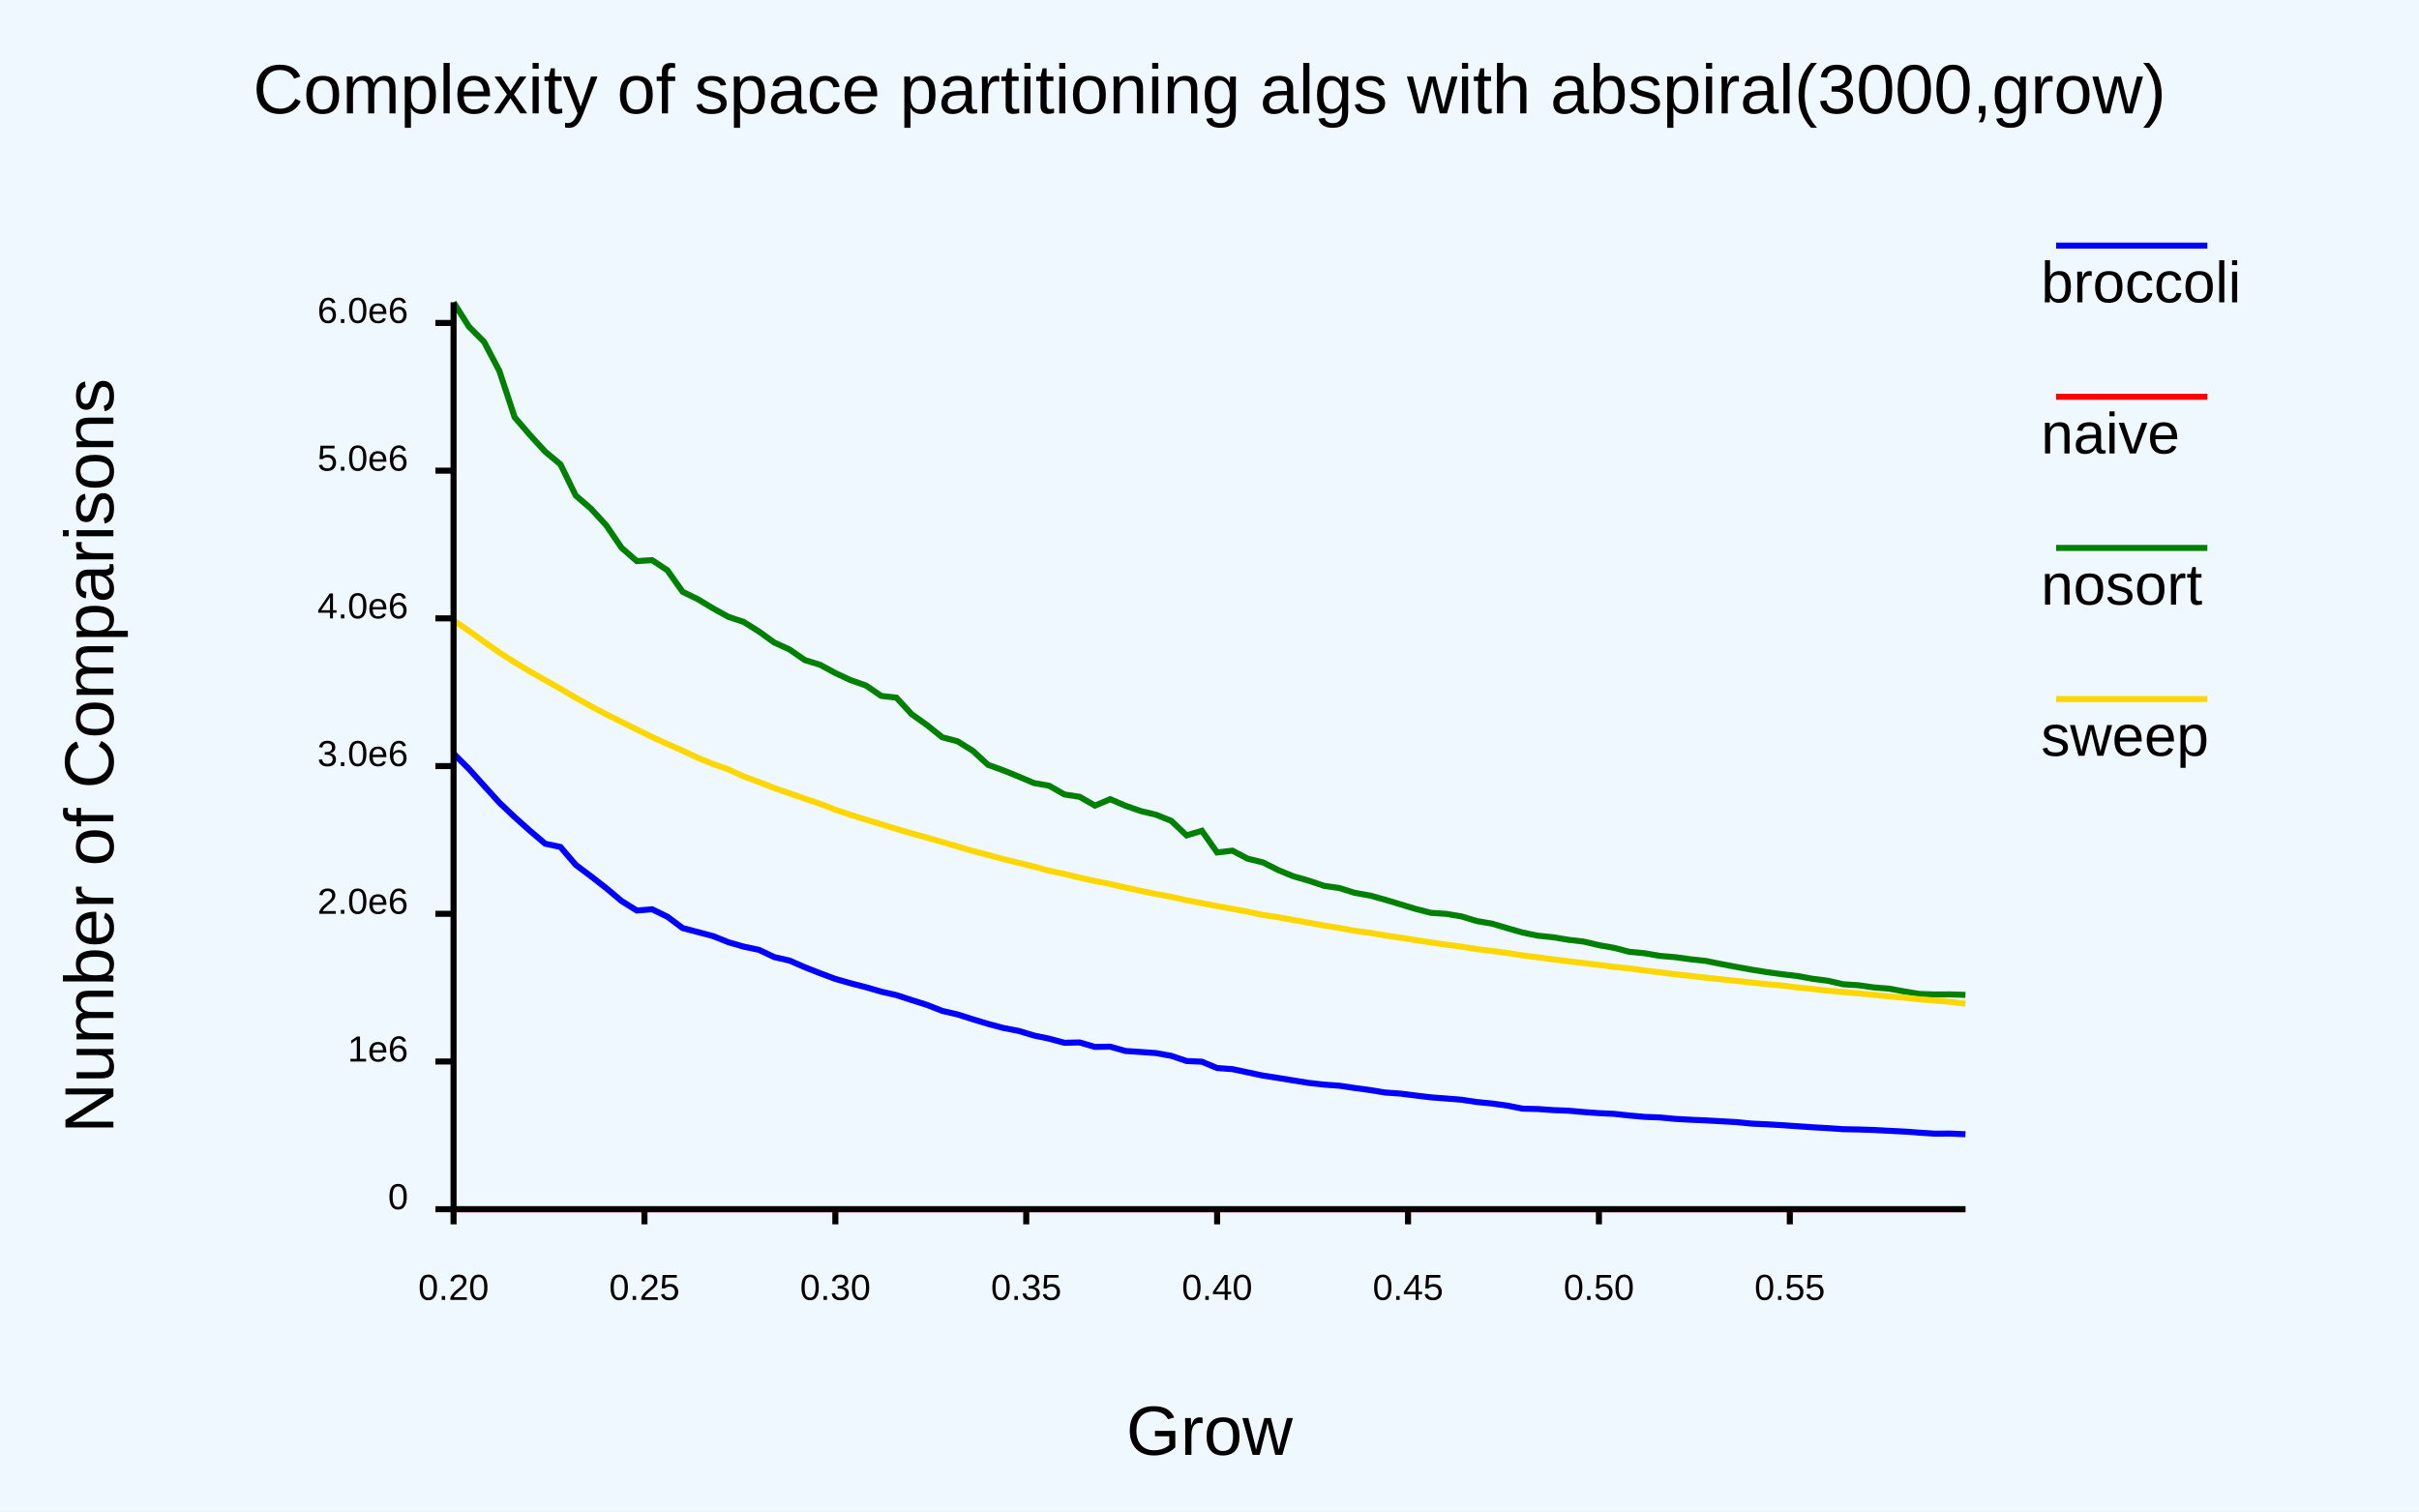
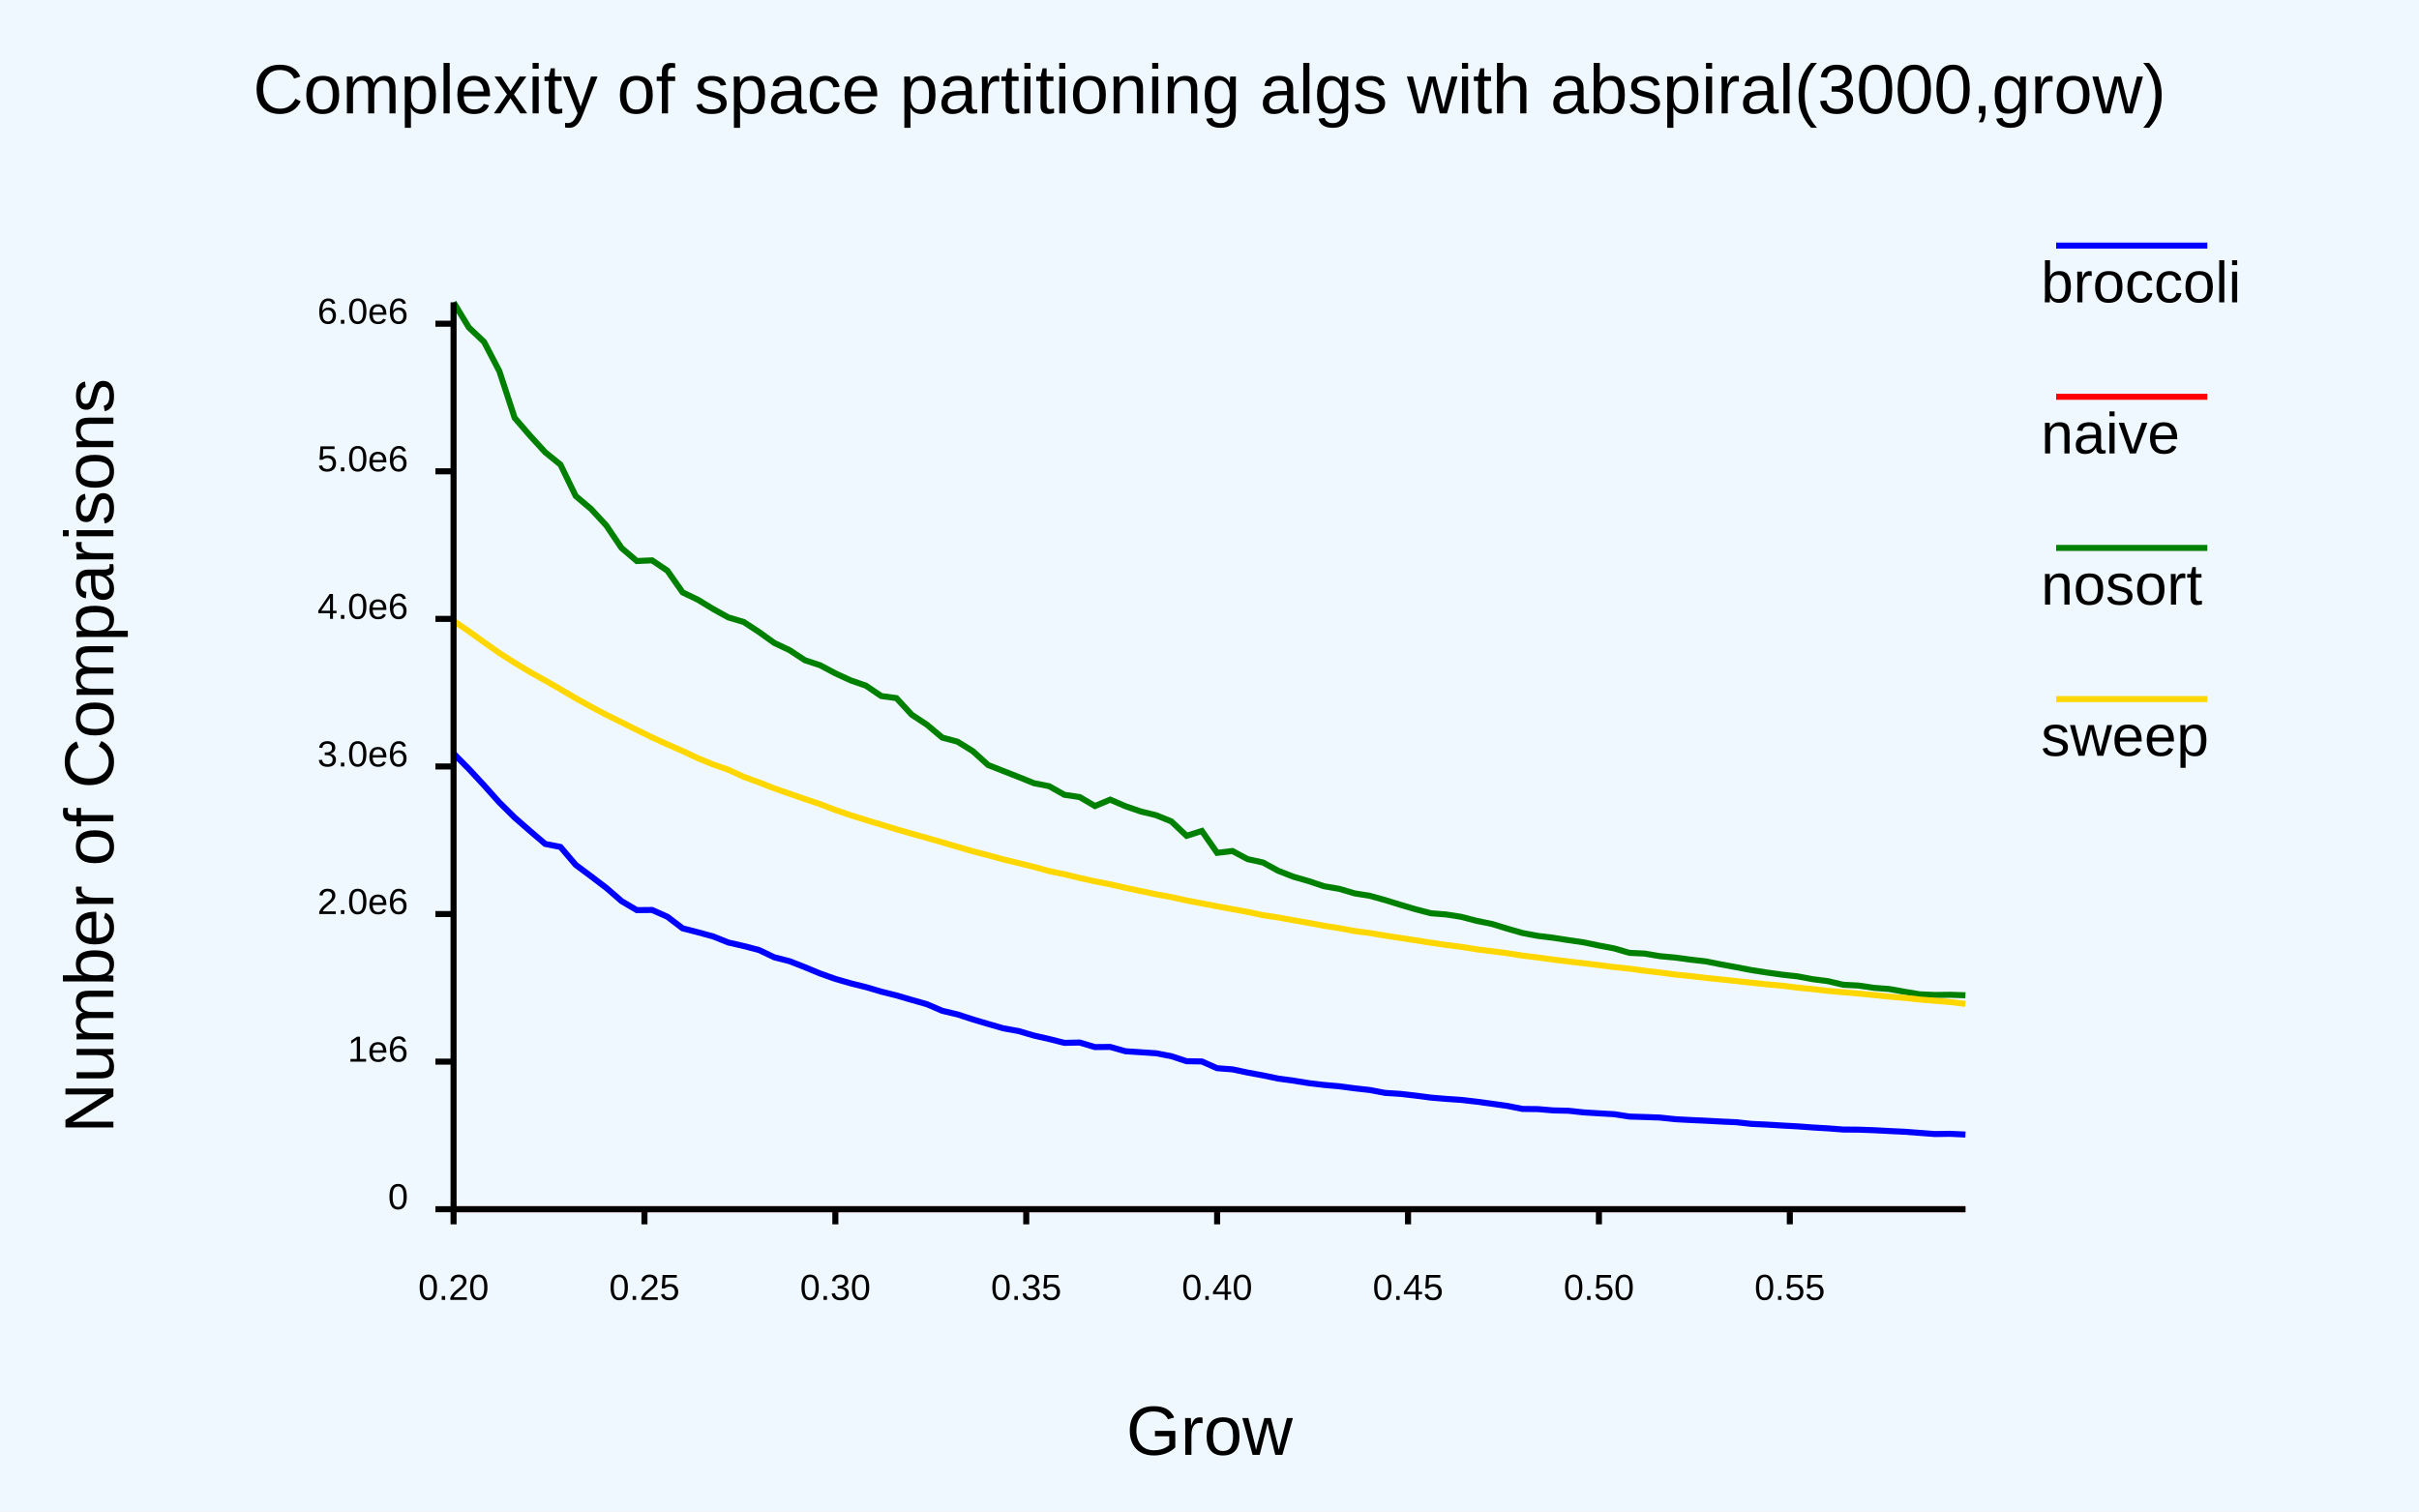
<svg xmlns="http://www.w3.org/2000/svg" class="poloto" width="800" height="500" viewBox="0 0 800 500">
  <style>.poloto {
                    font-family: "Arial";
                    stroke-width:2;
                    }
                    .poloto_text{fill: var(--poloto_fg_color,black);  }
                    .poloto_axis_lines{stroke: var(--poloto_fg_color,black);stoke-width:3;fill:none}
                    .poloto_background{fill: var(--poloto_bg_color,aliceblue); }
                    .poloto0stroke{stroke:  var(--poloto_color0,blue); }
                    .poloto1stroke{stroke:  var(--poloto_color1,red); }
                    .poloto2stroke{stroke:  var(--poloto_color2,green); }
                    .poloto3stroke{stroke:  var(--poloto_color3,gold); }
                    .poloto4stroke{stroke:  var(--poloto_color4,aqua); }
                    .poloto5stroke{stroke:  var(--poloto_color5,brown); }
                    .poloto6stroke{stroke:  var(--poloto_color6,lime); }
                    .poloto7stroke{stroke:  var(--poloto_color7,chocolate); }
                    .poloto0fill{fill:var(--poloto_color0,blue);}
                    .poloto1fill{fill:var(--poloto_color1,red);}
                    .poloto2fill{fill:var(--poloto_color2,green);}
                    .poloto3fill{fill:var(--poloto_color3,gold);}
                    .poloto4fill{fill:var(--poloto_color4,aqua);}
                    .poloto5fill{fill:var(--poloto_color5,brown);}
                    .poloto6fill{fill:var(--poloto_color6,lime);}
                    .poloto7fill{fill:var(--poloto_color7,chocolate);}</style>
  <rect class="poloto_background" fill="white" x="0" y="0" width="800" height="500" />
  <line class="poloto_axis_lines" stroke="black" x1="150" x2="150" y1="400" y2="405" />
  <text class="poloto_text" alignment-baseline="start" text-anchor="middle" x="150" y="430">0.20</text>
  <line class="poloto_axis_lines" stroke="black" x1="213.131" x2="213.131" y1="400" y2="405" />
  <text class="poloto_text" alignment-baseline="start" text-anchor="middle" x="213.131" y="430">0.25</text>
  <line class="poloto_axis_lines" stroke="black" x1="276.263" x2="276.263" y1="400" y2="405" />
  <text class="poloto_text" alignment-baseline="start" text-anchor="middle" x="276.263" y="430">0.30</text>
  <line class="poloto_axis_lines" stroke="black" x1="339.394" x2="339.394" y1="400" y2="405" />
  <text class="poloto_text" alignment-baseline="start" text-anchor="middle" x="339.394" y="430">0.35</text>
  <line class="poloto_axis_lines" stroke="black" x1="402.525" x2="402.525" y1="400" y2="405" />
  <text class="poloto_text" alignment-baseline="start" text-anchor="middle" x="402.525" y="430">0.40</text>
  <line class="poloto_axis_lines" stroke="black" x1="465.657" x2="465.657" y1="400" y2="405" />
  <text class="poloto_text" alignment-baseline="start" text-anchor="middle" x="465.657" y="430">0.45</text>
  <line class="poloto_axis_lines" stroke="black" x1="528.788" x2="528.788" y1="400" y2="405" />
  <text class="poloto_text" alignment-baseline="start" text-anchor="middle" x="528.788" y="430">0.50</text>
  <line class="poloto_axis_lines" stroke="black" x1="591.919" x2="591.919" y1="400" y2="405" />
  <text class="poloto_text" alignment-baseline="start" text-anchor="middle" x="591.919" y="430">0.55</text>
  <line class="poloto_axis_lines" stroke="black" x1="150" x2="144" y1="400" y2="400" />
  <text class="poloto_text" alignment-baseline="middle" text-anchor="end" x="135" y="400">0</text>
-   <line class="poloto_axis_lines" stroke="black" x1="150" x2="144" y1="351.138" y2="351.138" />
-   <text class="poloto_text" alignment-baseline="middle" text-anchor="end" x="135" y="351.138">1e6</text>
-   <line class="poloto_axis_lines" stroke="black" x1="150" x2="144" y1="302.277" y2="302.277" />
-   <text class="poloto_text" alignment-baseline="middle" text-anchor="end" x="135" y="302.277">2.0e6</text>
-   <line class="poloto_axis_lines" stroke="black" x1="150" x2="144" y1="253.415" y2="253.415" />
-   <text class="poloto_text" alignment-baseline="middle" text-anchor="end" x="135" y="253.415">3.0e6</text>
-   <line class="poloto_axis_lines" stroke="black" x1="150" x2="144" y1="204.553" y2="204.553" />
-   <text class="poloto_text" alignment-baseline="middle" text-anchor="end" x="135" y="204.553">4.0e6</text>
-   <line class="poloto_axis_lines" stroke="black" x1="150" x2="144" y1="155.691" y2="155.691" />
-   <text class="poloto_text" alignment-baseline="middle" text-anchor="end" x="135" y="155.691">5.0e6</text>
-   <line class="poloto_axis_lines" stroke="black" x1="150" x2="144" y1="106.83" y2="106.83" />
-   <text class="poloto_text" alignment-baseline="middle" text-anchor="end" x="135" y="106.83">6.0e6</text>
+   <line class="poloto_axis_lines" stroke="black" x1="150" x2="144" y1="351.181" y2="351.181" />
+   <text class="poloto_text" alignment-baseline="middle" text-anchor="end" x="135" y="351.181">1e6</text>
+   <line class="poloto_axis_lines" stroke="black" x1="150" x2="144" y1="302.362" y2="302.362" />
+   <text class="poloto_text" alignment-baseline="middle" text-anchor="end" x="135" y="302.362">2.0e6</text>
+   <line class="poloto_axis_lines" stroke="black" x1="150" x2="144" y1="253.543" y2="253.543" />
+   <text class="poloto_text" alignment-baseline="middle" text-anchor="end" x="135" y="253.543">3.0e6</text>
+   <line class="poloto_axis_lines" stroke="black" x1="150" x2="144" y1="204.724" y2="204.724" />
+   <text class="poloto_text" alignment-baseline="middle" text-anchor="end" x="135" y="204.724">4.0e6</text>
+   <line class="poloto_axis_lines" stroke="black" x1="150" x2="144" y1="155.904" y2="155.904" />
+   <text class="poloto_text" alignment-baseline="middle" text-anchor="end" x="135" y="155.904">5.0e6</text>
+   <line class="poloto_axis_lines" stroke="black" x1="150" x2="144" y1="107.085" y2="107.085" />
+   <text class="poloto_text" alignment-baseline="middle" text-anchor="end" x="135" y="107.085">6.0e6</text>
  <text class="poloto_text" alignment-baseline="middle" text-anchor="start" font-size="large" x="675" y="100">broccoli</text>
  <line class="poloto0stroke" stroke="black" x1="680" x2="730" y1="81.25" y2="81.25" />
-   <polyline class="poloto0stroke" fill="none" stroke="black" points="150,249.293 155.051,254.318 160.101,259.939 165.152,265.509 170.202,270.294 175.253,274.805 180.303,279.089 185.354,280.176 190.404,286.084 195.455,289.874 200.505,293.805 205.556,298.045 210.606,301.195 215.657,300.787 220.707,303.236 225.758,307.002 230.808,308.326 235.859,309.664 240.909,311.693 245.96,313.142 251.01,314.213 256.061,316.607 261.111,317.756 266.162,319.953 271.212,321.938 276.263,323.82 281.313,325.268 286.364,326.56 291.414,328.031 296.465,329.177 301.515,330.817 306.566,332.418 311.616,334.396 316.667,335.568 321.717,337.171 326.768,338.694 331.818,340.039 336.869,341.01 341.919,342.537 346.97,343.589 352.02,344.943 357.071,344.842 362.121,346.31 367.172,346.234 372.222,347.657 377.273,347.987 382.323,348.35 387.374,349.27 392.424,350.979 397.475,351.202 402.525,353.3 407.576,353.667 412.626,354.734 417.677,355.8 422.727,356.587 427.778,357.408 432.828,358.216 437.879,358.783 442.929,359.142 447.98,359.892 453.03,360.571 458.081,361.397 463.131,361.752 468.182,362.39 473.232,362.992 478.283,363.379 483.333,363.783 488.384,364.542 493.434,365.034 498.485,365.731 503.535,366.733 508.586,366.863 513.636,367.218 518.687,367.41 523.737,367.851 528.788,368.225 533.838,368.458 538.889,369.011 543.939,369.454 548.99,369.644 554.04,370.124 559.091,370.403 564.141,370.623 569.192,370.904 574.242,371.181 579.293,371.684 584.343,371.907 589.394,372.204 594.444,372.549 599.495,372.897 604.545,373.182 609.596,373.53 614.646,373.63 619.697,373.79 624.747,374.067 629.798,374.312 634.848,374.68 639.899,375.009 644.949,374.976 650,375.197 " />
+   <polyline class="poloto0stroke" fill="none" stroke="black" points="150,249.258 155.051,254.363 160.101,259.807 165.152,265.453 170.202,270.442 175.253,274.85 180.303,279.162 185.354,280.167 190.404,286.099 195.455,289.857 200.505,293.7 205.556,298.085 210.606,301.064 215.657,301.015 220.707,303.25 225.758,307.086 230.808,308.389 235.859,309.773 240.909,311.782 245.96,312.942 251.01,314.26 256.061,316.666 261.111,317.957 266.162,319.93 271.212,322.025 276.263,323.818 281.313,325.273 286.364,326.524 291.414,328.021 296.465,329.279 301.515,330.763 306.566,332.191 311.616,334.366 316.667,335.562 321.717,337.208 326.768,338.708 331.818,340.158 336.869,341.07 341.919,342.552 346.97,343.701 352.02,344.97 357.071,344.865 362.121,346.364 367.172,346.319 372.222,347.745 377.273,348.073 382.323,348.413 387.374,349.379 392.424,351.044 397.475,351.125 402.525,353.359 407.576,353.739 412.626,354.806 417.677,355.736 422.727,356.791 427.778,357.475 432.828,358.294 437.879,358.892 442.929,359.334 447.98,360.007 453.03,360.569 458.081,361.525 463.131,361.845 468.182,362.425 473.232,363.083 478.283,363.508 483.333,363.847 488.384,364.437 493.434,365.117 498.485,365.827 503.535,366.829 508.586,366.885 513.636,367.314 518.687,367.431 523.737,367.974 528.788,368.284 533.838,368.57 538.889,369.352 543.939,369.502 548.99,369.686 554.04,370.225 559.091,370.495 564.141,370.724 569.192,370.998 574.242,371.228 579.293,371.778 584.343,372.007 589.394,372.315 594.444,372.59 599.495,372.96 604.545,373.26 609.596,373.642 614.646,373.688 619.697,373.867 624.747,374.135 629.798,374.371 634.848,374.75 639.899,375.131 644.949,375.06 650,375.297 " />
  <text class="poloto_text" alignment-baseline="middle" text-anchor="start" font-size="large" x="675" y="150">naive</text>
  <line class="poloto1stroke" stroke="black" x1="680" x2="730" y1="131.25" y2="131.25" />
  <polyline class="poloto1stroke" fill="none" stroke="black" points="150,400 155.051,400 160.101,400 165.152,400 170.202,400 175.253,400 180.303,400 185.354,400 190.404,400 195.455,400 200.505,400 205.556,400 210.606,400 215.657,400 220.707,400 225.758,400 230.808,400 235.859,400 240.909,400 245.96,400 251.01,400 256.061,400 261.111,400 266.162,400 271.212,400 276.263,400 281.313,400 286.364,400 291.414,400 296.465,400 301.515,400 306.566,400 311.616,400 316.667,400 321.717,400 326.768,400 331.818,400 336.869,400 341.919,400 346.97,400 352.02,400 357.071,400 362.121,400 367.172,400 372.222,400 377.273,400 382.323,400 387.374,400 392.424,400 397.475,400 402.525,400 407.576,400 412.626,400 417.677,400 422.727,400 427.778,400 432.828,400 437.879,400 442.929,400 447.98,400 453.03,400 458.081,400 463.131,400 468.182,400 473.232,400 478.283,400 483.333,400 488.384,400 493.434,400 498.485,400 503.535,400 508.586,400 513.636,400 518.687,400 523.737,400 528.788,400 533.838,400 538.889,400 543.939,400 548.99,400 554.04,400 559.091,400 564.141,400 569.192,400 574.242,400 579.293,400 584.343,400 589.394,400 594.444,400 599.495,400 604.545,400 609.596,400 614.646,400 619.697,400 624.747,400 629.798,400 634.848,400 639.899,400 644.949,400 650,400 " />
  <text class="poloto_text" alignment-baseline="middle" text-anchor="start" font-size="large" x="675" y="200">nosort</text>
  <line class="poloto2stroke" stroke="black" x1="680" x2="730" y1="181.25" y2="181.25" />
-   <polyline class="poloto2stroke" fill="none" stroke="black" points="150,100 155.051,108.019 160.101,113.097 165.152,122.717 170.202,138.025 175.253,143.883 180.303,149.404 185.354,153.613 190.404,163.91 195.455,168.284 200.505,173.788 205.556,181.198 210.606,185.613 215.657,185.293 220.707,188.638 225.758,195.766 230.808,198.228 235.859,201.274 240.909,204.061 245.96,205.748 251.01,208.907 256.061,212.554 261.111,214.839 266.162,218.349 271.212,219.903 276.263,222.641 281.313,224.986 286.364,226.75 291.414,230.195 296.465,230.785 301.515,236.263 306.566,239.846 311.616,243.887 316.667,245.212 321.717,248.361 326.768,253.002 331.818,254.831 336.869,256.88 341.919,259.023 346.97,259.921 352.02,262.8 357.071,263.583 362.121,266.494 367.172,264.366 372.222,266.543 377.273,268.291 382.323,269.509 387.374,271.538 392.424,276.339 397.475,274.815 402.525,281.999 407.576,281.392 412.626,284.047 417.677,285.275 422.727,287.812 427.778,289.887 432.828,291.329 437.879,293.022 442.929,293.753 447.98,295.337 453.03,296.231 458.081,297.62 463.131,299.144 468.182,300.668 473.232,301.957 478.283,302.298 483.333,303.141 488.384,304.67 493.434,305.536 498.485,307.031 503.535,308.484 508.586,309.519 513.636,310.042 518.687,310.877 523.737,311.473 528.788,312.657 533.838,313.55 538.889,314.855 543.939,315.332 548.99,316.208 554.04,316.625 559.091,317.324 564.141,317.872 569.192,318.89 574.242,319.848 579.293,320.766 584.343,321.576 589.394,322.261 594.444,322.86 599.495,323.789 604.545,324.433 609.596,325.592 614.646,325.913 619.697,326.633 624.747,327.038 629.798,327.968 634.848,328.797 639.899,328.97 644.949,328.941 650,329.102 " />
+   <polyline class="poloto2stroke" fill="none" stroke="black" points="150,100 155.051,108.318 160.101,113.118 165.152,122.803 170.202,138.217 175.253,144.072 180.303,149.6 185.354,153.698 190.404,164.082 195.455,168.361 200.505,173.816 205.556,181.275 210.606,185.585 215.657,185.364 220.707,188.77 225.758,195.969 230.808,198.39 235.859,201.466 240.909,204.254 245.96,205.751 251.01,209.056 256.061,212.679 261.111,215.061 266.162,218.381 271.212,220.057 276.263,222.731 281.313,225.061 286.364,226.812 291.414,230.233 296.465,230.932 301.515,236.411 306.566,239.737 311.616,243.98 316.667,245.347 321.717,248.466 326.768,253.051 331.818,255.047 336.869,257.026 341.919,259.067 346.97,260.073 352.02,262.914 357.071,263.666 362.121,266.626 367.172,264.521 372.222,266.696 377.273,268.434 382.323,269.657 387.374,271.716 392.424,276.477 397.475,274.878 402.525,282.115 407.576,281.505 412.626,284.206 417.677,285.304 422.727,288.058 427.778,290.02 432.828,291.479 437.879,293.161 442.929,294.031 447.98,295.52 453.03,296.332 458.081,297.739 463.131,299.297 468.182,300.781 473.232,302.099 478.283,302.5 483.333,303.297 488.384,304.622 493.434,305.646 498.485,307.199 503.535,308.643 508.586,309.591 513.636,310.2 518.687,310.99 523.737,311.72 528.788,312.78 533.838,313.729 538.889,315.201 543.939,315.441 548.99,316.297 554.04,316.763 559.091,317.444 564.141,318.017 569.192,319.025 574.242,319.949 579.293,320.916 584.343,321.703 589.394,322.409 594.444,322.971 599.495,323.911 604.545,324.562 609.596,325.754 614.646,326.018 619.697,326.761 624.747,327.154 629.798,328.052 634.848,328.906 639.899,329.13 644.949,329.061 650,329.229 " />
  <text class="poloto_text" alignment-baseline="middle" text-anchor="start" font-size="large" x="675" y="250">sweep</text>
  <line class="poloto3stroke" stroke="black" x1="680" x2="730" y1="231.25" y2="231.25" />
-   <polyline class="poloto3stroke" fill="none" stroke="black" points="150,205.225 155.051,208.652 160.101,212.298 165.152,215.863 170.202,219.072 175.253,222.129 180.303,224.956 185.354,227.846 190.404,230.82 195.455,233.621 200.505,236.294 205.556,238.796 210.606,241.314 215.657,243.793 220.707,246.097 225.758,248.314 230.808,250.686 235.859,252.753 240.909,254.51 245.96,256.849 251.01,258.683 256.061,260.665 261.111,262.438 266.162,264.184 271.212,265.879 276.263,267.837 281.313,269.55 286.364,271.135 291.414,272.656 296.465,274.205 301.515,275.671 306.566,277.074 311.616,278.533 316.667,280.018 321.717,281.493 326.768,282.801 331.818,284.183 336.869,285.404 341.919,286.651 346.97,288.05 352.02,289.103 357.071,290.328 362.121,291.446 367.172,292.433 372.222,293.596 377.273,294.671 382.323,295.734 387.374,296.661 392.424,297.794 397.475,298.752 402.525,299.719 407.576,300.651 412.626,301.576 417.677,302.66 422.727,303.415 427.778,304.333 432.828,305.217 437.879,306.163 442.929,306.958 447.98,307.902 453.03,308.558 458.081,309.416 463.131,310.185 468.182,310.959 473.232,311.763 478.283,312.495 483.333,313.142 488.384,313.952 493.434,314.58 498.485,315.232 503.535,316.039 508.586,316.656 513.636,317.342 518.687,317.981 523.737,318.566 528.788,319.178 533.838,319.83 538.889,320.35 543.939,321.042 548.99,321.632 554.04,322.301 559.091,322.803 564.141,323.414 569.192,323.933 574.242,324.468 579.293,325.012 584.343,325.56 589.394,325.997 594.444,326.635 599.495,327.133 604.545,327.725 609.596,328.16 614.646,328.592 619.697,329.08 624.747,329.609 629.798,330.018 634.848,330.572 639.899,330.977 644.949,331.41 650,332.01 " />
+   <polyline class="poloto3stroke" fill="none" stroke="black" points="150,205.395 155.051,208.819 160.101,212.462 165.152,216.023 170.202,219.23 175.253,222.284 180.303,225.108 185.354,227.996 190.404,230.968 195.455,233.766 200.505,236.437 205.556,238.936 210.606,241.452 215.657,243.929 220.707,246.231 225.758,248.446 230.808,250.816 235.859,252.881 240.909,254.637 245.96,256.973 251.01,258.806 256.061,260.786 261.111,262.558 266.162,264.302 271.212,265.996 276.263,267.953 281.313,269.664 286.364,271.247 291.414,272.767 296.465,274.315 301.515,275.78 306.566,277.181 311.616,278.639 316.667,280.122 321.717,281.596 326.768,282.903 331.818,284.284 336.869,285.504 341.919,286.75 346.97,288.148 352.02,289.2 357.071,290.423 362.121,291.541 367.172,292.527 372.222,293.689 377.273,294.763 382.323,295.825 387.374,296.751 392.424,297.883 397.475,298.84 402.525,299.807 407.576,300.738 412.626,301.662 417.677,302.745 422.727,303.499 427.778,304.417 432.828,305.3 437.879,306.245 442.929,307.039 447.98,307.982 453.03,308.638 458.081,309.495 463.131,310.263 468.182,311.037 473.232,311.84 478.283,312.572 483.333,313.218 488.384,314.027 493.434,314.654 498.485,315.306 503.535,316.113 508.586,316.729 513.636,317.414 518.687,318.053 523.737,318.637 528.788,319.249 533.838,319.9 538.889,320.419 543.939,321.111 548.99,321.701 554.04,322.369 559.091,322.87 564.141,323.481 569.192,323.999 574.242,324.534 579.293,325.077 584.343,325.625 589.394,326.061 594.444,326.699 599.495,327.196 604.545,327.788 609.596,328.223 614.646,328.654 619.697,329.142 624.747,329.671 629.798,330.079 634.848,330.632 639.899,331.037 644.949,331.47 650,332.069 " />
  <text class="poloto_text" alignment-baseline="start" text-anchor="middle" font-size="x-large" x="400" y="37.5">Complexity of space partitioning algs with abspiral(3000,grow)</text>
  <text class="poloto_text" alignment-baseline="start" text-anchor="middle" font-size="x-large" x="400" y="481.25">Grow</text>
  <text class="poloto_text" alignment-baseline="start" text-anchor="middle" font-size="x-large" transform="rotate(-90,37.5,250)" x="37.5" y="250">Number of Comparisons</text>
  <path stroke="black" fill="none" class="poloto_axis_lines" d=" M 150 100 L 150 400 L 650 400" />
</svg>
